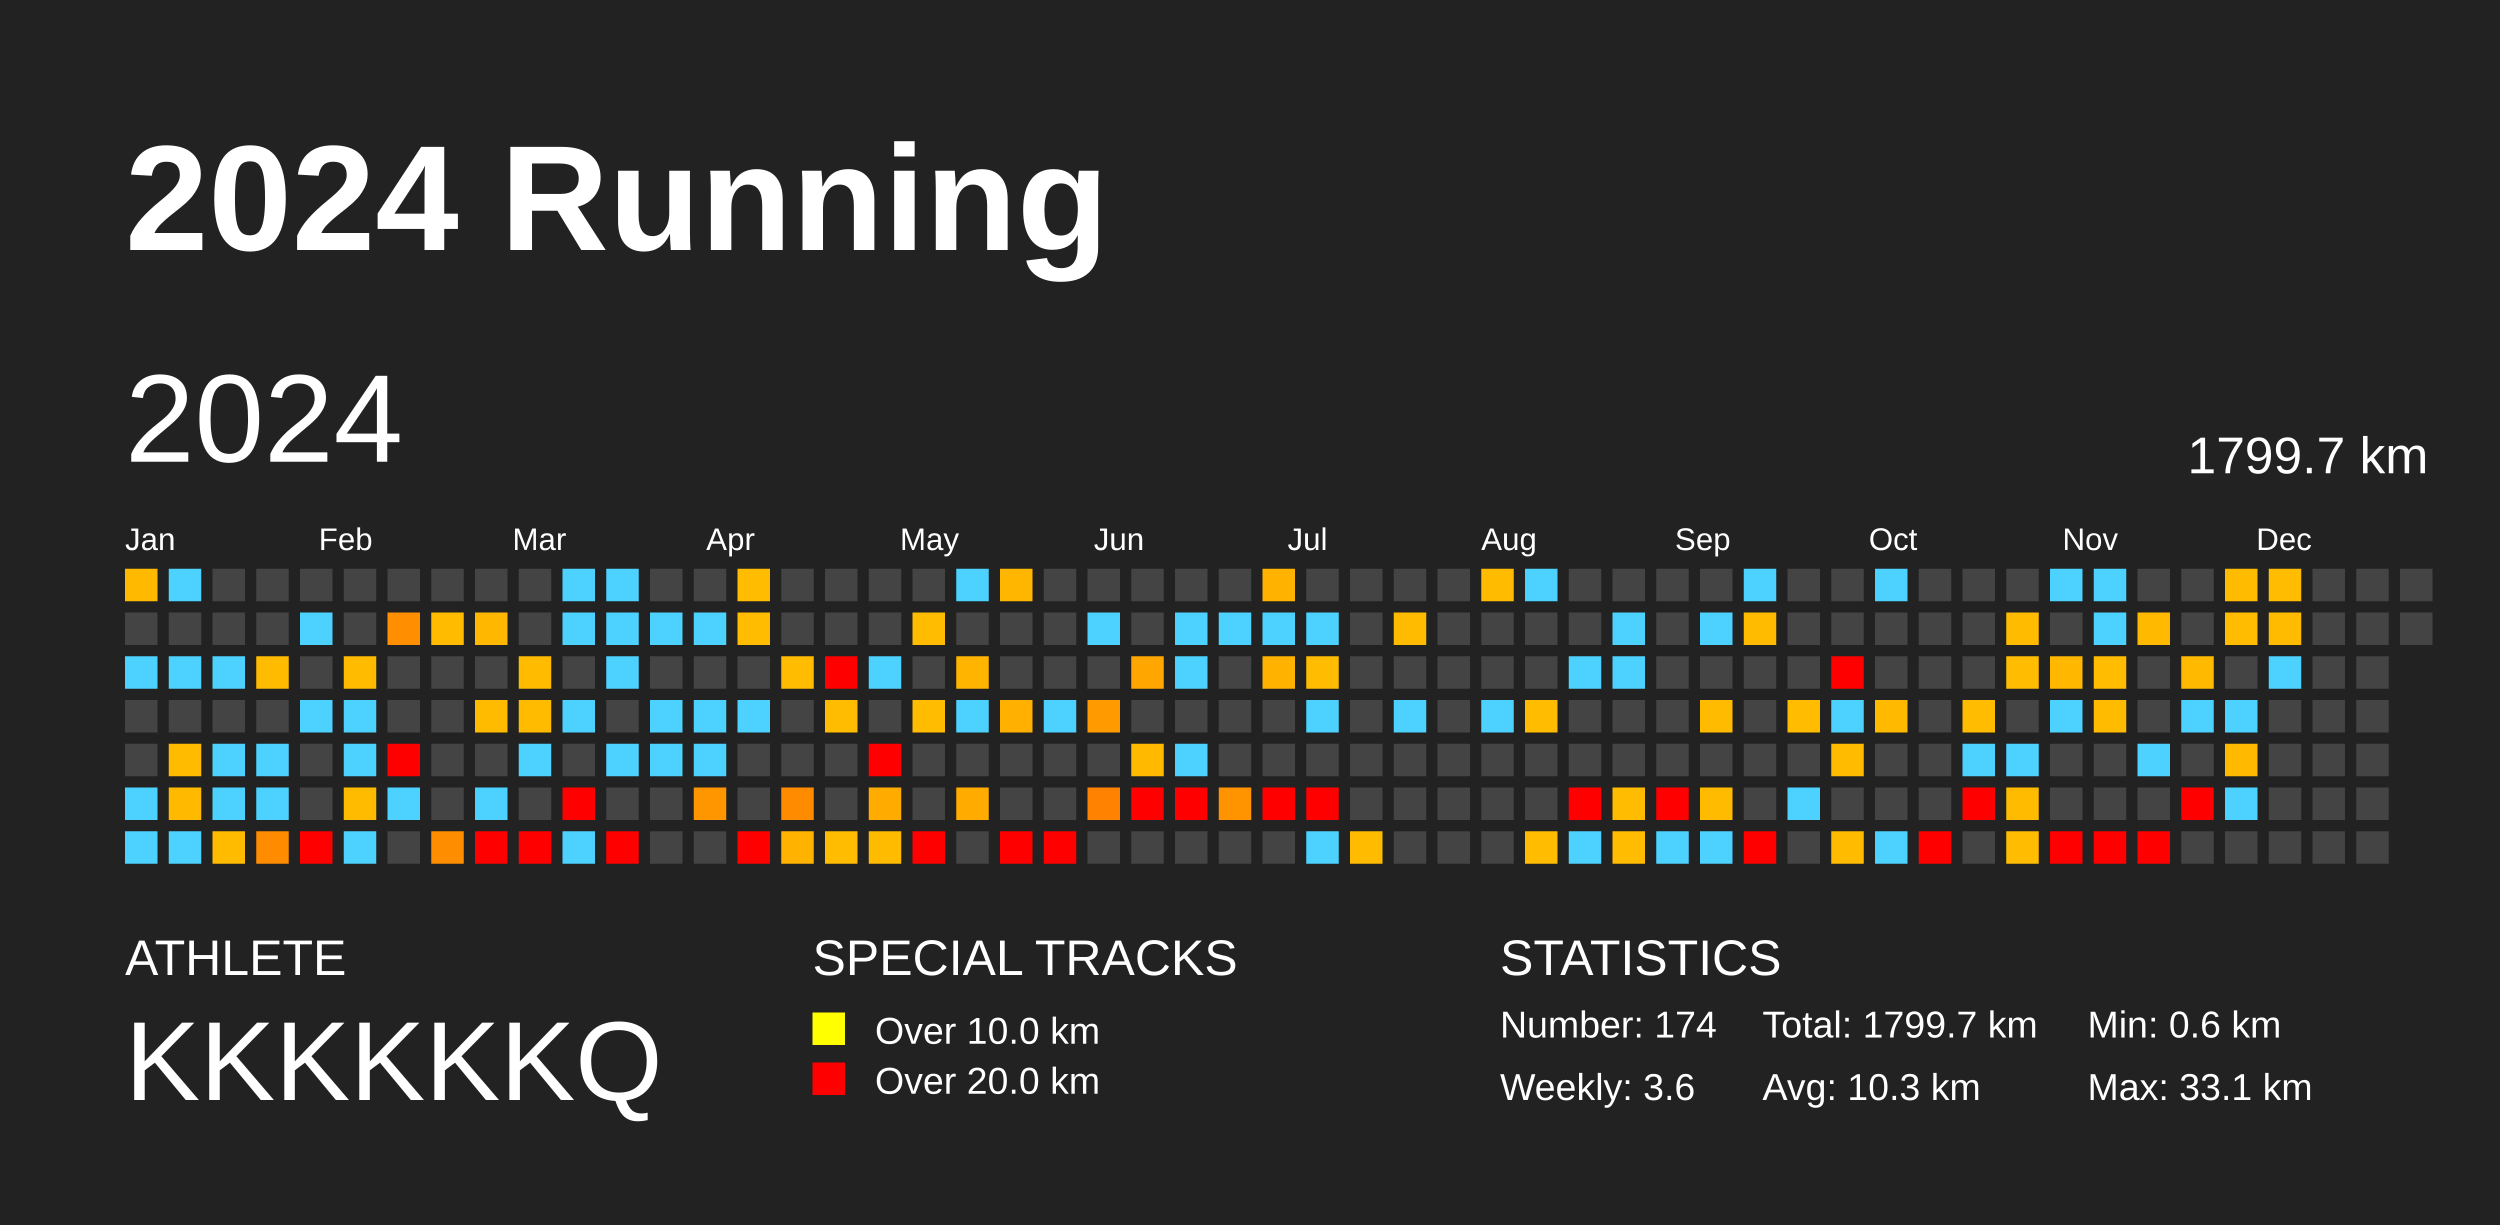
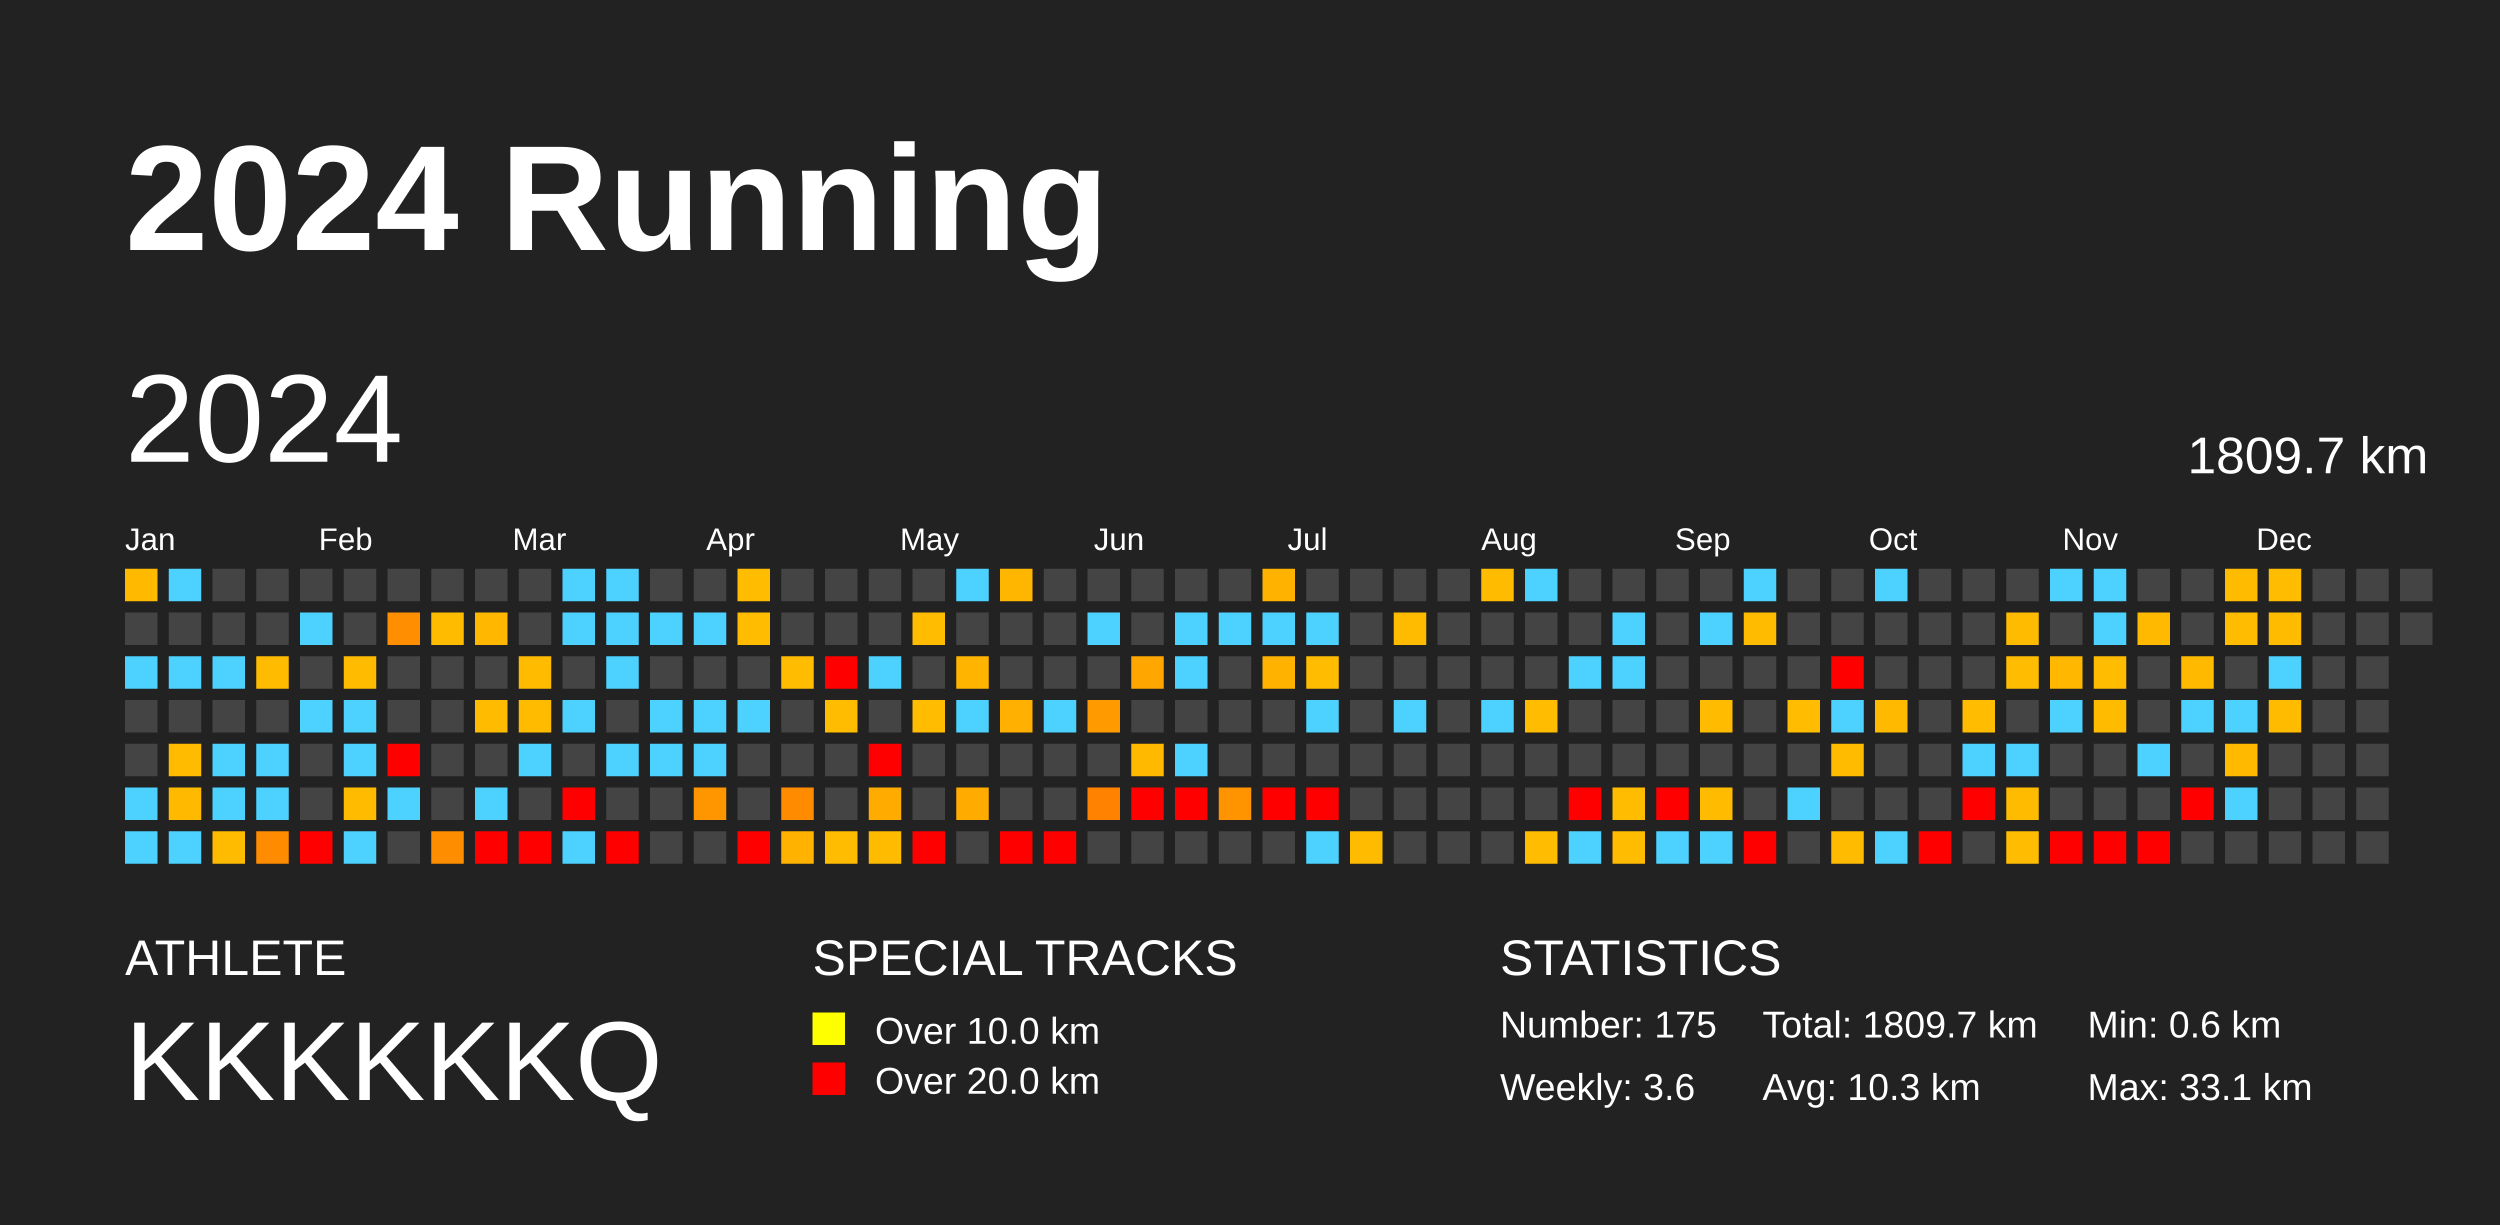
<svg xmlns="http://www.w3.org/2000/svg" baseProfile="full" height="98mm" version="1.1" viewBox="0,0,200,98" width="200mm">
  <defs />
  <rect fill="#222222" height="98" width="200" x="0" y="0" />
  <text fill="#FFFFFF" style="font-size:12px; font-family:Arial; font-weight:bold;" x="10" y="20">2024 Running</text>
  <text fill="#FFFFFF" style="font-size:4px; font-family:Arial" x="10" y="78">ATHLETE</text>
  <text fill="#FFFFFF" style="font-size:9px; font-family:Arial" x="10" y="88">KKKKKKQ</text>
  <text fill="#FFFFFF" style="font-size:4px; font-family:Arial" x="65" y="78">SPECIAL TRACKS</text>
  <rect fill="yellow" height="2.6" width="2.6" x="65" y="81" />
  <text fill="#FFFFFF" style="font-size:3px; font-family:Arial" x="70" y="83.5">Over 10.0 km</text>
  <rect fill="red" height="2.6" width="2.6" x="65" y="85" />
  <text fill="#FFFFFF" style="font-size:3px; font-family:Arial" x="70" y="87.5">Over 20.0 km</text>
  <text fill="#FFFFFF" style="font-size:4px; font-family:Arial" x="120" y="78">STATISTICS</text>
-   <text fill="#FFFFFF" style="font-size:3px; font-family:Arial" x="120" y="83">Number: 174</text>
+   <text fill="#FFFFFF" style="font-size:3px; font-family:Arial" x="120" y="83">Number: 175</text>
  <text fill="#FFFFFF" style="font-size:3px; font-family:Arial" x="120" y="88">Weekly: 3.6</text>
-   <text fill="#FFFFFF" style="font-size:3px; font-family:Arial" x="141" y="83">Total: 1799.7 km</text>
+   <text fill="#FFFFFF" style="font-size:3px; font-family:Arial" x="141" y="83">Total: 1809.7 km</text>
  <text fill="#FFFFFF" style="font-size:3px; font-family:Arial" x="141" y="88">Avg: 10.3 km</text>
  <text fill="#FFFFFF" style="font-size:3px; font-family:Arial" x="167" y="83">Min: 0.6 km</text>
  <text fill="#FFFFFF" style="font-size:3px; font-family:Arial" x="167" y="88">Max: 33.1 km</text>
  <text dominant-baseline="hanging" fill="#FFFFFF" style="font-size:10.0px; font-family:Arial;" x="10" y="30">2024</text>
-   <text dominant-baseline="hanging" fill="#FFFFFF" style="font-size:4.125px; font-family:Arial;" x="175" y="35">1799.7 km</text>
+   <text dominant-baseline="hanging" fill="#FFFFFF" style="font-size:4.125px; font-family:Arial;" x="175" y="35">1809.7 km</text>
  <text fill="#FFFFFF" style="font-size:2.5px; font-family:Arial" x="10.0" y="44">Jan</text>
  <text fill="#FFFFFF" style="font-size:2.5px; font-family:Arial" x="25.5" y="44">Feb</text>
  <text fill="#FFFFFF" style="font-size:2.5px; font-family:Arial" x="41.0" y="44">Mar</text>
  <text fill="#FFFFFF" style="font-size:2.5px; font-family:Arial" x="56.5" y="44">Apr</text>
  <text fill="#FFFFFF" style="font-size:2.5px; font-family:Arial" x="72.0" y="44">May</text>
  <text fill="#FFFFFF" style="font-size:2.5px; font-family:Arial" x="87.5" y="44">Jun</text>
  <text fill="#FFFFFF" style="font-size:2.5px; font-family:Arial" x="103.0" y="44">Jul</text>
  <text fill="#FFFFFF" style="font-size:2.5px; font-family:Arial" x="118.5" y="44">Aug</text>
  <text fill="#FFFFFF" style="font-size:2.5px; font-family:Arial" x="134.0" y="44">Sep</text>
  <text fill="#FFFFFF" style="font-size:2.5px; font-family:Arial" x="149.5" y="44">Oct</text>
  <text fill="#FFFFFF" style="font-size:2.5px; font-family:Arial" x="165.0" y="44">Nov</text>
  <text fill="#FFFFFF" style="font-size:2.5px; font-family:Arial" x="180.5" y="44">Dec</text>
  <rect fill="#ffba00" height="2.6" width="2.6" x="10.0" y="45.5" />
  <rect fill="#444444" height="2.6" width="2.6" x="10.0" y="49.0" />
  <rect fill="#4dd2ff" height="2.6" width="2.6" x="10.0" y="52.5" />
  <rect fill="#444444" height="2.6" width="2.6" x="10.0" y="56.0" />
  <rect fill="#444444" height="2.6" width="2.6" x="10.0" y="59.5" />
  <rect fill="#4dd2ff" height="2.6" width="2.6" x="10.0" y="63.0" />
  <rect fill="#4dd2ff" height="2.6" width="2.6" x="10.0" y="66.5" />
  <rect fill="#4dd2ff" height="2.6" width="2.6" x="13.5" y="45.5" />
  <rect fill="#444444" height="2.6" width="2.6" x="13.5" y="49.0" />
  <rect fill="#4dd2ff" height="2.6" width="2.6" x="13.5" y="52.5" />
  <rect fill="#444444" height="2.6" width="2.6" x="13.5" y="56.0" />
  <rect fill="#ffbb00" height="2.6" width="2.6" x="13.5" y="59.5" />
  <rect fill="#ffba00" height="2.6" width="2.6" x="13.5" y="63.0" />
  <rect fill="#4dd2ff" height="2.6" width="2.6" x="13.5" y="66.5" />
  <rect fill="#444444" height="2.6" width="2.6" x="17.0" y="45.5" />
  <rect fill="#444444" height="2.6" width="2.6" x="17.0" y="49.0" />
  <rect fill="#4dd2ff" height="2.6" width="2.6" x="17.0" y="52.5" />
  <rect fill="#444444" height="2.6" width="2.6" x="17.0" y="56.0" />
  <rect fill="#4dd2ff" height="2.6" width="2.6" x="17.0" y="59.5" />
  <rect fill="#4dd2ff" height="2.6" width="2.6" x="17.0" y="63.0" />
  <rect fill="#ffbb00" height="2.6" width="2.6" x="17.0" y="66.5" />
  <rect fill="#444444" height="2.6" width="2.6" x="20.5" y="45.5" />
  <rect fill="#444444" height="2.6" width="2.6" x="20.5" y="49.0" />
  <rect fill="#ffbb00" height="2.6" width="2.6" x="20.5" y="52.5" />
  <rect fill="#444444" height="2.6" width="2.6" x="20.5" y="56.0" />
  <rect fill="#4dd2ff" height="2.6" width="2.6" x="20.5" y="59.5" />
  <rect fill="#4dd2ff" height="2.6" width="2.6" x="20.5" y="63.0" />
  <rect fill="#ff8c00" height="2.6" width="2.6" x="20.5" y="66.5" />
  <rect fill="#444444" height="2.6" width="2.6" x="24.0" y="45.5" />
  <rect fill="#4dd2ff" height="2.6" width="2.6" x="24.0" y="49.0" />
  <rect fill="#444444" height="2.6" width="2.6" x="24.0" y="52.5" />
  <rect fill="#4dd2ff" height="2.6" width="2.6" x="24.0" y="56.0" />
  <rect fill="#444444" height="2.6" width="2.6" x="24.0" y="59.5" />
  <rect fill="#444444" height="2.6" width="2.6" x="24.0" y="63.0" />
  <rect fill="red" height="2.6" width="2.6" x="24.0" y="66.5" />
  <rect fill="#444444" height="2.6" width="2.6" x="27.5" y="45.5" />
  <rect fill="#444444" height="2.6" width="2.6" x="27.5" y="49.0" />
  <rect fill="#ffbb00" height="2.6" width="2.6" x="27.5" y="52.5" />
  <rect fill="#4dd2ff" height="2.6" width="2.6" x="27.5" y="56.0" />
  <rect fill="#4dd2ff" height="2.6" width="2.6" x="27.5" y="59.5" />
  <rect fill="#ffbb00" height="2.6" width="2.6" x="27.5" y="63.0" />
  <rect fill="#4dd2ff" height="2.6" width="2.6" x="27.5" y="66.5" />
  <rect fill="#444444" height="2.6" width="2.6" x="31.0" y="45.5" />
  <rect fill="#ff8f00" height="2.6" width="2.6" x="31.0" y="49.0" />
  <rect fill="#444444" height="2.6" width="2.6" x="31.0" y="52.5" />
  <rect fill="#444444" height="2.6" width="2.6" x="31.0" y="56.0" />
  <rect fill="red" height="2.6" width="2.6" x="31.0" y="59.5" />
  <rect fill="#4dd2ff" height="2.6" width="2.6" x="31.0" y="63.0" />
  <rect fill="#444444" height="2.6" width="2.6" x="31.0" y="66.5" />
  <rect fill="#444444" height="2.6" width="2.6" x="34.5" y="45.5" />
  <rect fill="#ffbb00" height="2.6" width="2.6" x="34.5" y="49.0" />
  <rect fill="#444444" height="2.6" width="2.6" x="34.5" y="52.5" />
  <rect fill="#444444" height="2.6" width="2.6" x="34.5" y="56.0" />
  <rect fill="#444444" height="2.6" width="2.6" x="34.5" y="59.5" />
  <rect fill="#444444" height="2.6" width="2.6" x="34.5" y="63.0" />
  <rect fill="#ff8d00" height="2.6" width="2.6" x="34.5" y="66.5" />
  <rect fill="#444444" height="2.6" width="2.6" x="38.0" y="45.5" />
  <rect fill="#ffb700" height="2.6" width="2.6" x="38.0" y="49.0" />
  <rect fill="#444444" height="2.6" width="2.6" x="38.0" y="52.5" />
  <rect fill="#ffbb00" height="2.6" width="2.6" x="38.0" y="56.0" />
  <rect fill="#444444" height="2.6" width="2.6" x="38.0" y="59.5" />
  <rect fill="#4dd2ff" height="2.6" width="2.6" x="38.0" y="63.0" />
  <rect fill="red" height="2.6" width="2.6" x="38.0" y="66.5" />
  <rect fill="#444444" height="2.6" width="2.6" x="41.5" y="45.5" />
  <rect fill="#444444" height="2.6" width="2.6" x="41.5" y="49.0" />
  <rect fill="#ffbb00" height="2.6" width="2.6" x="41.5" y="52.5" />
  <rect fill="#ffbb00" height="2.6" width="2.6" x="41.5" y="56.0" />
  <rect fill="#4dd2ff" height="2.6" width="2.6" x="41.5" y="59.5" />
  <rect fill="#444444" height="2.6" width="2.6" x="41.5" y="63.0" />
  <rect fill="red" height="2.6" width="2.6" x="41.5" y="66.5" />
  <rect fill="#4dd2ff" height="2.6" width="2.6" x="45.0" y="45.5" />
  <rect fill="#4dd2ff" height="2.6" width="2.6" x="45.0" y="49.0" />
  <rect fill="#444444" height="2.6" width="2.6" x="45.0" y="52.5" />
  <rect fill="#4dd2ff" height="2.6" width="2.6" x="45.0" y="56.0" />
  <rect fill="#444444" height="2.6" width="2.6" x="45.0" y="59.5" />
  <rect fill="red" height="2.6" width="2.6" x="45.0" y="63.0" />
  <rect fill="#4dd2ff" height="2.6" width="2.6" x="45.0" y="66.5" />
  <rect fill="#4dd2ff" height="2.6" width="2.6" x="48.5" y="45.5" />
  <rect fill="#4dd2ff" height="2.6" width="2.6" x="48.5" y="49.0" />
  <rect fill="#4dd2ff" height="2.6" width="2.6" x="48.5" y="52.5" />
  <rect fill="#444444" height="2.6" width="2.6" x="48.5" y="56.0" />
  <rect fill="#4dd2ff" height="2.6" width="2.6" x="48.5" y="59.5" />
  <rect fill="#444444" height="2.6" width="2.6" x="48.5" y="63.0" />
  <rect fill="red" height="2.6" width="2.6" x="48.5" y="66.5" />
  <rect fill="#444444" height="2.6" width="2.6" x="52.0" y="45.5" />
  <rect fill="#4dd2ff" height="2.6" width="2.6" x="52.0" y="49.0" />
  <rect fill="#444444" height="2.6" width="2.6" x="52.0" y="52.5" />
  <rect fill="#4dd2ff" height="2.6" width="2.6" x="52.0" y="56.0" />
  <rect fill="#4dd2ff" height="2.6" width="2.6" x="52.0" y="59.5" />
  <rect fill="#444444" height="2.6" width="2.6" x="52.0" y="63.0" />
  <rect fill="#444444" height="2.6" width="2.6" x="52.0" y="66.5" />
  <rect fill="#444444" height="2.6" width="2.6" x="55.5" y="45.5" />
  <rect fill="#4dd2ff" height="2.6" width="2.6" x="55.5" y="49.0" />
  <rect fill="#444444" height="2.6" width="2.6" x="55.5" y="52.5" />
  <rect fill="#4dd2ff" height="2.6" width="2.6" x="55.5" y="56.0" />
  <rect fill="#4dd2ff" height="2.6" width="2.6" x="55.5" y="59.5" />
  <rect fill="#ff9600" height="2.6" width="2.6" x="55.5" y="63.0" />
  <rect fill="#444444" height="2.6" width="2.6" x="55.5" y="66.5" />
  <rect fill="#ffbc00" height="2.6" width="2.6" x="59.0" y="45.5" />
  <rect fill="#ffbc00" height="2.6" width="2.6" x="59.0" y="49.0" />
  <rect fill="#444444" height="2.6" width="2.6" x="59.0" y="52.5" />
  <rect fill="#4dd2ff" height="2.6" width="2.6" x="59.0" y="56.0" />
  <rect fill="#444444" height="2.6" width="2.6" x="59.0" y="59.5" />
  <rect fill="#444444" height="2.6" width="2.6" x="59.0" y="63.0" />
  <rect fill="red" height="2.6" width="2.6" x="59.0" y="66.5" />
  <rect fill="#444444" height="2.6" width="2.6" x="62.5" y="45.5" />
  <rect fill="#444444" height="2.6" width="2.6" x="62.5" y="49.0" />
  <rect fill="#ffbc00" height="2.6" width="2.6" x="62.5" y="52.5" />
  <rect fill="#444444" height="2.6" width="2.6" x="62.5" y="56.0" />
  <rect fill="#444444" height="2.6" width="2.6" x="62.5" y="59.5" />
  <rect fill="#ff8b00" height="2.6" width="2.6" x="62.5" y="63.0" />
  <rect fill="#ffb300" height="2.6" width="2.6" x="62.5" y="66.5" />
  <rect fill="#444444" height="2.6" width="2.6" x="66.0" y="45.5" />
  <rect fill="#444444" height="2.6" width="2.6" x="66.0" y="49.0" />
  <rect fill="red" height="2.6" width="2.6" x="66.0" y="52.5" />
  <rect fill="#ffbc00" height="2.6" width="2.6" x="66.0" y="56.0" />
  <rect fill="#444444" height="2.6" width="2.6" x="66.0" y="59.5" />
  <rect fill="#444444" height="2.6" width="2.6" x="66.0" y="63.0" />
  <rect fill="#ffbc00" height="2.6" width="2.6" x="66.0" y="66.5" />
  <rect fill="#444444" height="2.6" width="2.6" x="69.5" y="45.5" />
  <rect fill="#444444" height="2.6" width="2.6" x="69.5" y="49.0" />
  <rect fill="#4dd2ff" height="2.6" width="2.6" x="69.5" y="52.5" />
  <rect fill="#444444" height="2.6" width="2.6" x="69.5" y="56.0" />
  <rect fill="red" height="2.6" width="2.6" x="69.5" y="59.5" />
  <rect fill="#ffab00" height="2.6" width="2.6" x="69.5" y="63.0" />
  <rect fill="#ffbb00" height="2.6" width="2.6" x="69.5" y="66.5" />
  <rect fill="#444444" height="2.6" width="2.6" x="73.0" y="45.5" />
  <rect fill="#ffbc00" height="2.6" width="2.6" x="73.0" y="49.0" />
  <rect fill="#444444" height="2.6" width="2.6" x="73.0" y="52.5" />
  <rect fill="#ffbc00" height="2.6" width="2.6" x="73.0" y="56.0" />
  <rect fill="#444444" height="2.6" width="2.6" x="73.0" y="59.5" />
  <rect fill="#444444" height="2.6" width="2.6" x="73.0" y="63.0" />
  <rect fill="red" height="2.6" width="2.6" x="73.0" y="66.5" />
  <rect fill="#4dd2ff" height="2.6" width="2.6" x="76.5" y="45.5" />
  <rect fill="#444444" height="2.6" width="2.6" x="76.5" y="49.0" />
  <rect fill="#ffb400" height="2.6" width="2.6" x="76.5" y="52.5" />
  <rect fill="#4dd2ff" height="2.6" width="2.6" x="76.5" y="56.0" />
  <rect fill="#444444" height="2.6" width="2.6" x="76.5" y="59.5" />
  <rect fill="#ffab00" height="2.6" width="2.6" x="76.5" y="63.0" />
  <rect fill="#444444" height="2.6" width="2.6" x="76.5" y="66.5" />
  <rect fill="#ffb600" height="2.6" width="2.6" x="80.0" y="45.5" />
  <rect fill="#444444" height="2.6" width="2.6" x="80.0" y="49.0" />
  <rect fill="#444444" height="2.6" width="2.6" x="80.0" y="52.5" />
  <rect fill="#ffb000" height="2.6" width="2.6" x="80.0" y="56.0" />
  <rect fill="#444444" height="2.6" width="2.6" x="80.0" y="59.5" />
  <rect fill="#444444" height="2.6" width="2.6" x="80.0" y="63.0" />
  <rect fill="red" height="2.6" width="2.6" x="80.0" y="66.5" />
  <rect fill="#444444" height="2.6" width="2.6" x="83.5" y="45.5" />
  <rect fill="#444444" height="2.6" width="2.6" x="83.5" y="49.0" />
  <rect fill="#444444" height="2.6" width="2.6" x="83.5" y="52.5" />
  <rect fill="#4dd2ff" height="2.6" width="2.6" x="83.5" y="56.0" />
  <rect fill="#444444" height="2.6" width="2.6" x="83.5" y="59.5" />
  <rect fill="#444444" height="2.6" width="2.6" x="83.5" y="63.0" />
  <rect fill="red" height="2.6" width="2.6" x="83.5" y="66.5" />
  <rect fill="#444444" height="2.6" width="2.6" x="87.0" y="45.5" />
  <rect fill="#4dd2ff" height="2.6" width="2.6" x="87.0" y="49.0" />
  <rect fill="#444444" height="2.6" width="2.6" x="87.0" y="52.5" />
  <rect fill="#ff9b00" height="2.6" width="2.6" x="87.0" y="56.0" />
  <rect fill="#444444" height="2.6" width="2.6" x="87.0" y="59.5" />
  <rect fill="#ff8300" height="2.6" width="2.6" x="87.0" y="63.0" />
  <rect fill="#444444" height="2.6" width="2.6" x="87.0" y="66.5" />
  <rect fill="#444444" height="2.6" width="2.6" x="90.5" y="45.5" />
  <rect fill="#444444" height="2.6" width="2.6" x="90.5" y="49.0" />
  <rect fill="#ffa600" height="2.6" width="2.6" x="90.5" y="52.5" />
  <rect fill="#444444" height="2.6" width="2.6" x="90.5" y="56.0" />
  <rect fill="#ffba00" height="2.6" width="2.6" x="90.5" y="59.5" />
  <rect fill="red" height="2.6" width="2.6" x="90.5" y="63.0" />
  <rect fill="#444444" height="2.6" width="2.6" x="90.5" y="66.5" />
  <rect fill="#444444" height="2.6" width="2.6" x="94.0" y="45.5" />
  <rect fill="#4dd2ff" height="2.6" width="2.6" x="94.0" y="49.0" />
  <rect fill="#4dd2ff" height="2.6" width="2.6" x="94.0" y="52.5" />
  <rect fill="#444444" height="2.6" width="2.6" x="94.0" y="56.0" />
  <rect fill="#4dd2ff" height="2.6" width="2.6" x="94.0" y="59.5" />
  <rect fill="red" height="2.6" width="2.6" x="94.0" y="63.0" />
  <rect fill="#444444" height="2.6" width="2.6" x="94.0" y="66.5" />
  <rect fill="#444444" height="2.6" width="2.6" x="97.5" y="45.5" />
  <rect fill="#4dd2ff" height="2.6" width="2.6" x="97.5" y="49.0" />
  <rect fill="#444444" height="2.6" width="2.6" x="97.5" y="52.5" />
  <rect fill="#444444" height="2.6" width="2.6" x="97.5" y="56.0" />
  <rect fill="#444444" height="2.6" width="2.6" x="97.5" y="59.5" />
  <rect fill="#ff9300" height="2.6" width="2.6" x="97.5" y="63.0" />
  <rect fill="#444444" height="2.6" width="2.6" x="97.5" y="66.5" />
  <rect fill="#ffb300" height="2.6" width="2.6" x="101.0" y="45.5" />
  <rect fill="#4dd2ff" height="2.6" width="2.6" x="101.0" y="49.0" />
  <rect fill="#ffb300" height="2.6" width="2.6" x="101.0" y="52.5" />
  <rect fill="#444444" height="2.6" width="2.6" x="101.0" y="56.0" />
  <rect fill="#444444" height="2.6" width="2.6" x="101.0" y="59.5" />
  <rect fill="red" height="2.6" width="2.6" x="101.0" y="63.0" />
  <rect fill="#444444" height="2.6" width="2.6" x="101.0" y="66.5" />
  <rect fill="#444444" height="2.6" width="2.6" x="104.5" y="45.5" />
  <rect fill="#4dd2ff" height="2.6" width="2.6" x="104.5" y="49.0" />
  <rect fill="#ffbc00" height="2.6" width="2.6" x="104.5" y="52.5" />
  <rect fill="#4dd2ff" height="2.6" width="2.6" x="104.5" y="56.0" />
  <rect fill="#444444" height="2.6" width="2.6" x="104.5" y="59.5" />
  <rect fill="red" height="2.6" width="2.6" x="104.5" y="63.0" />
  <rect fill="#4dd2ff" height="2.6" width="2.6" x="104.5" y="66.5" />
  <rect fill="#444444" height="2.6" width="2.6" x="108.0" y="45.5" />
  <rect fill="#444444" height="2.6" width="2.6" x="108.0" y="49.0" />
  <rect fill="#444444" height="2.6" width="2.6" x="108.0" y="52.5" />
  <rect fill="#444444" height="2.6" width="2.6" x="108.0" y="56.0" />
  <rect fill="#444444" height="2.6" width="2.6" x="108.0" y="59.5" />
  <rect fill="#444444" height="2.6" width="2.6" x="108.0" y="63.0" />
  <rect fill="#ffbb00" height="2.6" width="2.6" x="108.0" y="66.5" />
  <rect fill="#444444" height="2.6" width="2.6" x="111.5" y="45.5" />
  <rect fill="#ffbb00" height="2.6" width="2.6" x="111.5" y="49.0" />
  <rect fill="#444444" height="2.6" width="2.6" x="111.5" y="52.5" />
  <rect fill="#4dd2ff" height="2.6" width="2.6" x="111.5" y="56.0" />
  <rect fill="#444444" height="2.6" width="2.6" x="111.5" y="59.5" />
  <rect fill="#444444" height="2.6" width="2.6" x="111.5" y="63.0" />
  <rect fill="#444444" height="2.6" width="2.6" x="111.5" y="66.5" />
  <rect fill="#444444" height="2.6" width="2.6" x="115.0" y="45.5" />
  <rect fill="#444444" height="2.6" width="2.6" x="115.0" y="49.0" />
  <rect fill="#444444" height="2.6" width="2.6" x="115.0" y="52.5" />
  <rect fill="#444444" height="2.6" width="2.6" x="115.0" y="56.0" />
  <rect fill="#444444" height="2.6" width="2.6" x="115.0" y="59.5" />
  <rect fill="#444444" height="2.6" width="2.6" x="115.0" y="63.0" />
  <rect fill="#444444" height="2.6" width="2.6" x="115.0" y="66.5" />
  <rect fill="#ffbb00" height="2.6" width="2.6" x="118.5" y="45.5" />
  <rect fill="#444444" height="2.6" width="2.6" x="118.5" y="49.0" />
  <rect fill="#444444" height="2.6" width="2.6" x="118.5" y="52.5" />
  <rect fill="#4dd2ff" height="2.6" width="2.6" x="118.5" y="56.0" />
  <rect fill="#444444" height="2.6" width="2.6" x="118.5" y="59.5" />
  <rect fill="#444444" height="2.6" width="2.6" x="118.5" y="63.0" />
  <rect fill="#444444" height="2.6" width="2.6" x="118.5" y="66.5" />
  <rect fill="#4dd2ff" height="2.6" width="2.6" x="122.0" y="45.5" />
  <rect fill="#444444" height="2.6" width="2.6" x="122.0" y="49.0" />
  <rect fill="#444444" height="2.6" width="2.6" x="122.0" y="52.5" />
  <rect fill="#ffbc00" height="2.6" width="2.6" x="122.0" y="56.0" />
  <rect fill="#444444" height="2.6" width="2.6" x="122.0" y="59.5" />
  <rect fill="#444444" height="2.6" width="2.6" x="122.0" y="63.0" />
  <rect fill="#ffbc00" height="2.6" width="2.6" x="122.0" y="66.5" />
  <rect fill="#444444" height="2.6" width="2.6" x="125.5" y="45.5" />
  <rect fill="#444444" height="2.6" width="2.6" x="125.5" y="49.0" />
  <rect fill="#4dd2ff" height="2.6" width="2.6" x="125.5" y="52.5" />
  <rect fill="#444444" height="2.6" width="2.6" x="125.5" y="56.0" />
  <rect fill="#444444" height="2.6" width="2.6" x="125.5" y="59.5" />
  <rect fill="red" height="2.6" width="2.6" x="125.5" y="63.0" />
  <rect fill="#4dd2ff" height="2.6" width="2.6" x="125.5" y="66.5" />
  <rect fill="#444444" height="2.6" width="2.6" x="129.0" y="45.5" />
  <rect fill="#4dd2ff" height="2.6" width="2.6" x="129.0" y="49.0" />
  <rect fill="#4dd2ff" height="2.6" width="2.6" x="129.0" y="52.5" />
  <rect fill="#444444" height="2.6" width="2.6" x="129.0" y="56.0" />
  <rect fill="#444444" height="2.6" width="2.6" x="129.0" y="59.5" />
  <rect fill="#ffbc00" height="2.6" width="2.6" x="129.0" y="63.0" />
  <rect fill="#ffbc00" height="2.6" width="2.6" x="129.0" y="66.5" />
  <rect fill="#444444" height="2.6" width="2.6" x="132.5" y="45.5" />
  <rect fill="#444444" height="2.6" width="2.6" x="132.5" y="49.0" />
  <rect fill="#444444" height="2.6" width="2.6" x="132.5" y="52.5" />
  <rect fill="#444444" height="2.6" width="2.6" x="132.5" y="56.0" />
  <rect fill="#444444" height="2.6" width="2.6" x="132.5" y="59.5" />
  <rect fill="red" height="2.6" width="2.6" x="132.5" y="63.0" />
  <rect fill="#4dd2ff" height="2.6" width="2.6" x="132.5" y="66.5" />
  <rect fill="#444444" height="2.6" width="2.6" x="136.0" y="45.5" />
  <rect fill="#4dd2ff" height="2.6" width="2.6" x="136.0" y="49.0" />
  <rect fill="#444444" height="2.6" width="2.6" x="136.0" y="52.5" />
  <rect fill="#ffbb00" height="2.6" width="2.6" x="136.0" y="56.0" />
  <rect fill="#444444" height="2.6" width="2.6" x="136.0" y="59.5" />
  <rect fill="#ffbb00" height="2.6" width="2.6" x="136.0" y="63.0" />
  <rect fill="#4dd2ff" height="2.6" width="2.6" x="136.0" y="66.5" />
  <rect fill="#4dd2ff" height="2.6" width="2.6" x="139.5" y="45.5" />
  <rect fill="#ffbb00" height="2.6" width="2.6" x="139.5" y="49.0" />
  <rect fill="#444444" height="2.6" width="2.6" x="139.5" y="52.5" />
  <rect fill="#444444" height="2.6" width="2.6" x="139.5" y="56.0" />
  <rect fill="#444444" height="2.6" width="2.6" x="139.5" y="59.5" />
  <rect fill="#444444" height="2.6" width="2.6" x="139.5" y="63.0" />
  <rect fill="red" height="2.6" width="2.6" x="139.5" y="66.5" />
  <rect fill="#444444" height="2.6" width="2.6" x="143.0" y="45.5" />
  <rect fill="#444444" height="2.6" width="2.6" x="143.0" y="49.0" />
  <rect fill="#444444" height="2.6" width="2.6" x="143.0" y="52.5" />
  <rect fill="#ffbc00" height="2.6" width="2.6" x="143.0" y="56.0" />
  <rect fill="#444444" height="2.6" width="2.6" x="143.0" y="59.5" />
  <rect fill="#4dd2ff" height="2.6" width="2.6" x="143.0" y="63.0" />
  <rect fill="#444444" height="2.6" width="2.6" x="143.0" y="66.5" />
  <rect fill="#444444" height="2.6" width="2.6" x="146.5" y="45.5" />
  <rect fill="#444444" height="2.6" width="2.6" x="146.5" y="49.0" />
  <rect fill="red" height="2.6" width="2.6" x="146.5" y="52.5" />
  <rect fill="#4dd2ff" height="2.6" width="2.6" x="146.5" y="56.0" />
  <rect fill="#ffbb00" height="2.6" width="2.6" x="146.5" y="59.5" />
  <rect fill="#444444" height="2.6" width="2.6" x="146.5" y="63.0" />
  <rect fill="#ffbb00" height="2.6" width="2.6" x="146.5" y="66.5" />
  <rect fill="#4dd2ff" height="2.6" width="2.6" x="150.0" y="45.5" />
  <rect fill="#444444" height="2.6" width="2.6" x="150.0" y="49.0" />
  <rect fill="#444444" height="2.6" width="2.6" x="150.0" y="52.5" />
  <rect fill="#ffba00" height="2.6" width="2.6" x="150.0" y="56.0" />
  <rect fill="#444444" height="2.6" width="2.6" x="150.0" y="59.5" />
  <rect fill="#444444" height="2.6" width="2.6" x="150.0" y="63.0" />
  <rect fill="#4dd2ff" height="2.6" width="2.6" x="150.0" y="66.5" />
  <rect fill="#444444" height="2.6" width="2.6" x="153.5" y="45.5" />
  <rect fill="#444444" height="2.6" width="2.6" x="153.5" y="49.0" />
  <rect fill="#444444" height="2.6" width="2.6" x="153.5" y="52.5" />
  <rect fill="#444444" height="2.6" width="2.6" x="153.5" y="56.0" />
  <rect fill="#444444" height="2.6" width="2.6" x="153.5" y="59.5" />
  <rect fill="#444444" height="2.6" width="2.6" x="153.5" y="63.0" />
  <rect fill="red" height="2.6" width="2.6" x="153.5" y="66.5" />
  <rect fill="#444444" height="2.6" width="2.6" x="157.0" y="45.5" />
  <rect fill="#444444" height="2.6" width="2.6" x="157.0" y="49.0" />
  <rect fill="#444444" height="2.6" width="2.6" x="157.0" y="52.5" />
  <rect fill="#ffbc00" height="2.6" width="2.6" x="157.0" y="56.0" />
  <rect fill="#4dd2ff" height="2.6" width="2.6" x="157.0" y="59.5" />
  <rect fill="red" height="2.6" width="2.6" x="157.0" y="63.0" />
  <rect fill="#444444" height="2.6" width="2.6" x="157.0" y="66.5" />
  <rect fill="#444444" height="2.6" width="2.6" x="160.5" y="45.5" />
  <rect fill="#ffbb00" height="2.6" width="2.6" x="160.5" y="49.0" />
  <rect fill="#ffbc00" height="2.6" width="2.6" x="160.5" y="52.5" />
  <rect fill="#444444" height="2.6" width="2.6" x="160.5" y="56.0" />
  <rect fill="#4dd2ff" height="2.6" width="2.6" x="160.5" y="59.5" />
  <rect fill="#ffbb00" height="2.6" width="2.6" x="160.5" y="63.0" />
  <rect fill="#ffbc00" height="2.6" width="2.6" x="160.5" y="66.5" />
  <rect fill="#4dd2ff" height="2.6" width="2.6" x="164.0" y="45.5" />
  <rect fill="#444444" height="2.6" width="2.6" x="164.0" y="49.0" />
  <rect fill="#ffb700" height="2.6" width="2.6" x="164.0" y="52.5" />
  <rect fill="#4dd2ff" height="2.6" width="2.6" x="164.0" y="56.0" />
  <rect fill="#444444" height="2.6" width="2.6" x="164.0" y="59.5" />
  <rect fill="#444444" height="2.6" width="2.6" x="164.0" y="63.0" />
  <rect fill="red" height="2.6" width="2.6" x="164.0" y="66.5" />
  <rect fill="#4dd2ff" height="2.6" width="2.6" x="167.5" y="45.5" />
  <rect fill="#4dd2ff" height="2.6" width="2.6" x="167.5" y="49.0" />
  <rect fill="#ffbc00" height="2.6" width="2.6" x="167.5" y="52.5" />
  <rect fill="#ffbb00" height="2.6" width="2.6" x="167.5" y="56.0" />
  <rect fill="#444444" height="2.6" width="2.6" x="167.5" y="59.5" />
  <rect fill="#444444" height="2.6" width="2.6" x="167.5" y="63.0" />
  <rect fill="red" height="2.6" width="2.6" x="167.5" y="66.5" />
  <rect fill="#444444" height="2.6" width="2.6" x="171.0" y="45.5" />
  <rect fill="#ffba00" height="2.6" width="2.6" x="171.0" y="49.0" />
  <rect fill="#444444" height="2.6" width="2.6" x="171.0" y="52.5" />
  <rect fill="#444444" height="2.6" width="2.6" x="171.0" y="56.0" />
  <rect fill="#4dd2ff" height="2.6" width="2.6" x="171.0" y="59.5" />
  <rect fill="#444444" height="2.6" width="2.6" x="171.0" y="63.0" />
  <rect fill="red" height="2.6" width="2.6" x="171.0" y="66.5" />
  <rect fill="#444444" height="2.6" width="2.6" x="174.5" y="45.5" />
  <rect fill="#444444" height="2.6" width="2.6" x="174.5" y="49.0" />
  <rect fill="#ffba00" height="2.6" width="2.6" x="174.5" y="52.5" />
  <rect fill="#4dd2ff" height="2.6" width="2.6" x="174.5" y="56.0" />
  <rect fill="#444444" height="2.6" width="2.6" x="174.5" y="59.5" />
  <rect fill="red" height="2.6" width="2.6" x="174.5" y="63.0" />
  <rect fill="#444444" height="2.6" width="2.6" x="174.5" y="66.5" />
  <rect fill="#ffbb00" height="2.6" width="2.6" x="178.0" y="45.5" />
  <rect fill="#ffbc00" height="2.6" width="2.6" x="178.0" y="49.0" />
  <rect fill="#444444" height="2.6" width="2.6" x="178.0" y="52.5" />
  <rect fill="#4dd2ff" height="2.6" width="2.6" x="178.0" y="56.0" />
  <rect fill="#ffba00" height="2.6" width="2.6" x="178.0" y="59.5" />
  <rect fill="#4dd2ff" height="2.6" width="2.6" x="178.0" y="63.0" />
  <rect fill="#444444" height="2.6" width="2.6" x="178.0" y="66.5" />
  <rect fill="#ffbc00" height="2.6" width="2.6" x="181.5" y="45.5" />
  <rect fill="#ffbb00" height="2.6" width="2.6" x="181.5" y="49.0" />
  <rect fill="#4dd2ff" height="2.6" width="2.6" x="181.5" y="52.5" />
-   <rect fill="#444444" height="2.6" width="2.6" x="181.5" y="56.0" />
+   <rect fill="#ffbb00" height="2.6" width="2.6" x="181.5" y="56.0" />
  <rect fill="#444444" height="2.6" width="2.6" x="181.5" y="59.5" />
  <rect fill="#444444" height="2.6" width="2.6" x="181.5" y="63.0" />
  <rect fill="#444444" height="2.6" width="2.6" x="181.5" y="66.5" />
  <rect fill="#444444" height="2.6" width="2.6" x="185.0" y="45.5" />
  <rect fill="#444444" height="2.6" width="2.6" x="185.0" y="49.0" />
  <rect fill="#444444" height="2.6" width="2.6" x="185.0" y="52.5" />
  <rect fill="#444444" height="2.6" width="2.6" x="185.0" y="56.0" />
  <rect fill="#444444" height="2.6" width="2.6" x="185.0" y="59.5" />
  <rect fill="#444444" height="2.6" width="2.6" x="185.0" y="63.0" />
  <rect fill="#444444" height="2.6" width="2.6" x="185.0" y="66.5" />
  <rect fill="#444444" height="2.6" width="2.6" x="188.5" y="45.5" />
  <rect fill="#444444" height="2.6" width="2.6" x="188.5" y="49.0" />
  <rect fill="#444444" height="2.6" width="2.6" x="188.5" y="52.5" />
  <rect fill="#444444" height="2.6" width="2.6" x="188.5" y="56.0" />
  <rect fill="#444444" height="2.6" width="2.6" x="188.5" y="59.5" />
  <rect fill="#444444" height="2.6" width="2.6" x="188.5" y="63.0" />
  <rect fill="#444444" height="2.6" width="2.6" x="188.5" y="66.5" />
  <rect fill="#444444" height="2.6" width="2.6" x="192.0" y="45.5" />
  <rect fill="#444444" height="2.6" width="2.6" x="192.0" y="49.0" />
</svg>
